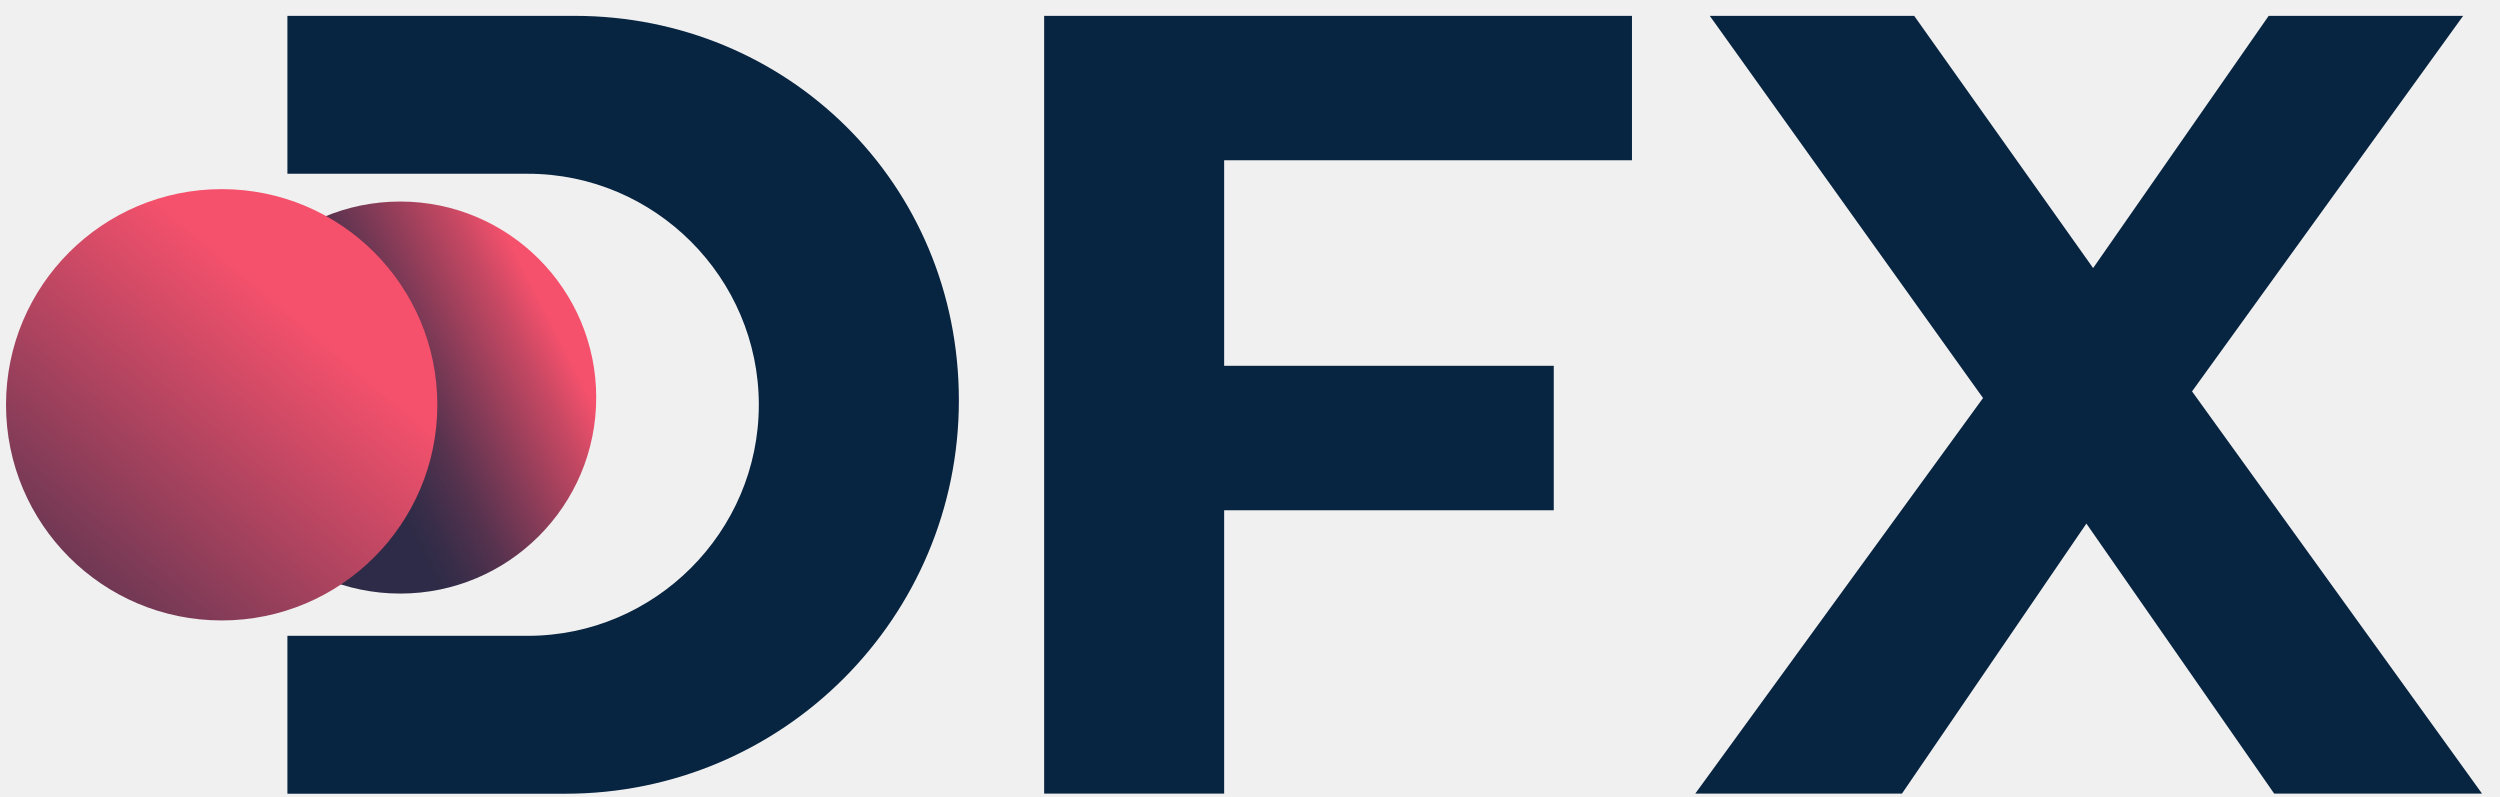
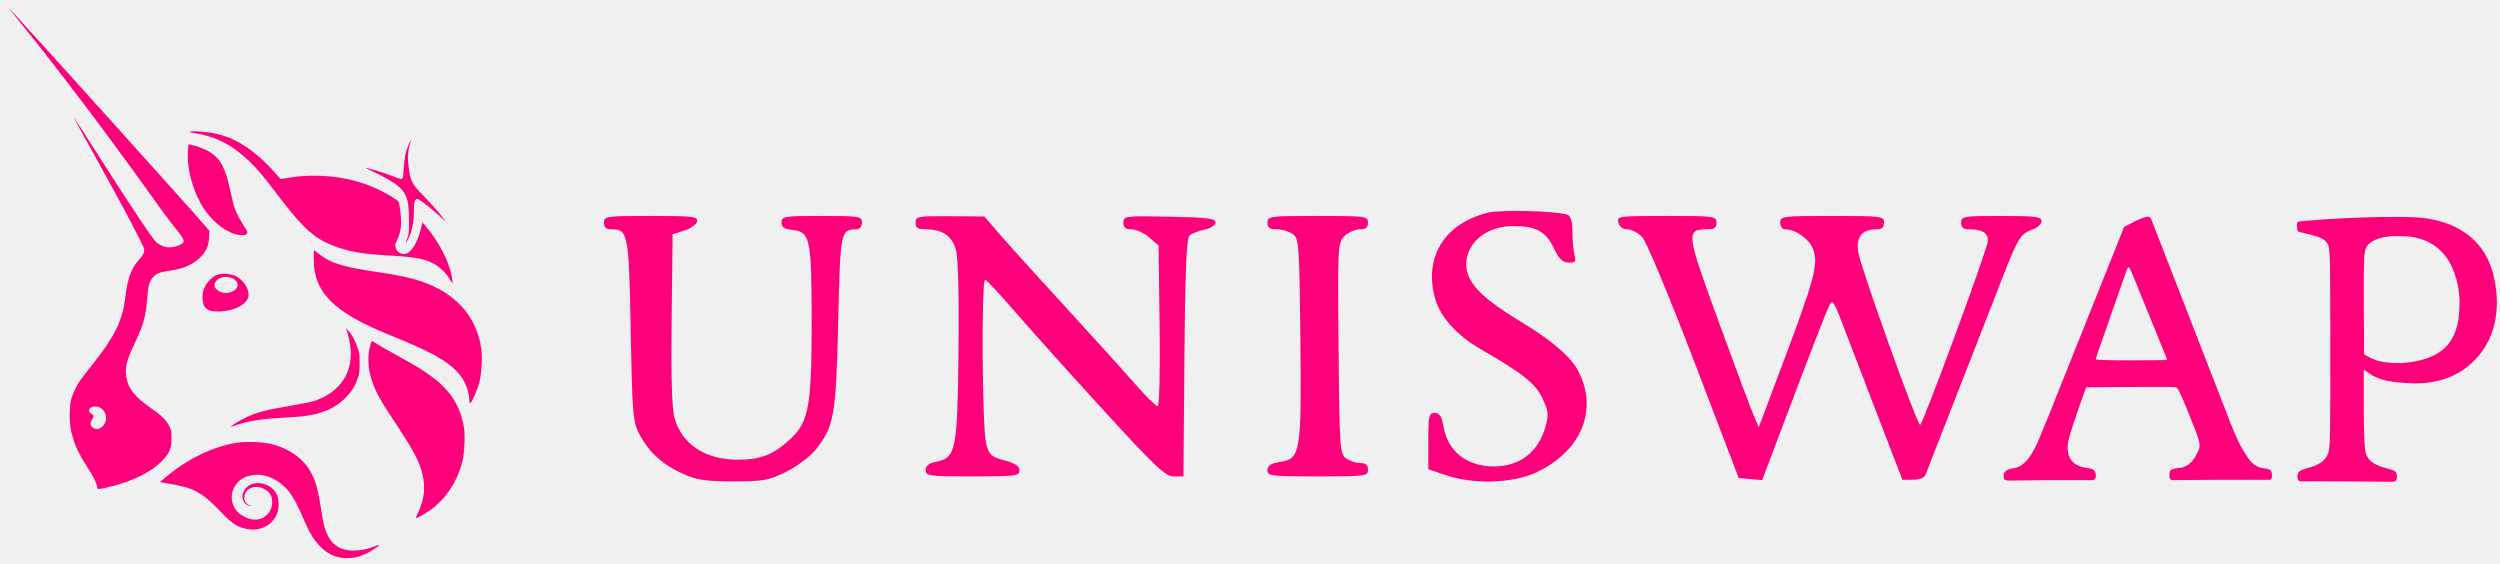
- <svg xmlns="http://www.w3.org/2000/svg" width="135" height="43" viewBox="0 0 135 43" fill="none">
-   <g clip-path="url(#clip0_9013_9403)">
-     <g clip-path="url(#clip1_9013_9403)">
-       <path fill-rule="evenodd" clip-rule="evenodd" d="M15.52 0.856H31.021C42.485 0.856 51.779 9.884 51.779 21.619C51.779 33.353 42.267 42.861 30.537 42.861H15.52V34.334H28.501C35.364 34.334 40.976 28.721 40.976 21.858C40.976 14.995 35.364 9.383 28.501 9.383H15.52V0.856ZM66.104 8.655V19.755H83.903V27.555H66.104V42.856H56.384V0.856H88.127V8.655H66.104ZM122.807 42.856L112.665 28.273L102.705 42.856H91.543L107.084 21.494L92.328 0.856H103.366L113.029 14.476L122.509 0.856H133.01L118.37 21.135L134.031 42.856H122.811H122.807Z" fill="#072440" />
-       <path d="M21.611 32.053C27.457 32.053 32.196 27.314 32.196 21.468C32.196 15.622 27.457 10.883 21.611 10.883C15.765 10.883 11.026 15.622 11.026 21.468C11.026 27.314 15.765 32.053 21.611 32.053Z" fill="url(#paint0_linear_9013_9403)" />
-       <path d="M11.971 33.504C18.402 33.504 23.616 28.29 23.616 21.858C23.616 15.427 18.402 10.213 11.971 10.213C5.539 10.213 0.325 15.427 0.325 21.858C0.325 28.29 5.539 33.504 11.971 33.504Z" fill="url(#paint1_linear_9013_9403)" />
-     </g>
+ <svg xmlns="http://www.w3.org/2000/svg" width="213" height="48" viewBox="0 0 213 48" fill="none">
+   <g clip-path="url(#clip0_8015_12013)">
+     <path fill-rule="evenodd" clip-rule="evenodd" d="M1.556 1.705C6.851 8.197 12.666 16.353 13.606 17.672C13.656 17.743 13.693 17.794 13.714 17.824C14.216 18.524 14.629 19.044 14.944 19.439C15.641 20.316 15.848 20.576 15.432 20.816C15.096 21.008 14.75 21.072 14.404 21.072C14.013 21.072 13.573 20.882 13.252 20.574C13.025 20.357 11.474 18.082 9.362 14.771C7.745 12.238 6.393 10.136 6.356 10.101C6.271 10.02 6.272 10.023 9.197 15.309C11.033 18.628 12.29 21.081 12.29 21.238C12.29 21.557 12.203 21.724 11.813 22.164C11.164 22.896 10.873 23.719 10.663 25.422C10.428 27.331 9.767 28.679 7.935 30.987C6.863 32.338 6.687 32.586 6.417 33.13C6.076 33.816 5.982 34.2 5.944 35.066C5.904 35.981 5.982 36.573 6.259 37.448C6.501 38.214 6.754 38.72 7.401 39.733C7.96 40.606 8.281 41.255 8.281 41.509C8.281 41.711 8.319 41.711 9.184 41.514C11.255 41.041 12.936 40.211 13.881 39.193C14.466 38.563 14.604 38.215 14.608 37.352C14.611 36.788 14.591 36.669 14.44 36.344C14.194 35.816 13.746 35.376 12.759 34.695C11.466 33.802 10.914 33.083 10.761 32.094C10.636 31.283 10.781 30.711 11.497 29.196C12.237 27.628 12.421 26.96 12.545 25.38C12.625 24.359 12.736 23.957 13.026 23.634C13.329 23.297 13.602 23.182 14.351 23.079C15.573 22.91 16.351 22.591 16.991 21.996C17.546 21.479 17.778 20.982 17.814 20.233L17.841 19.665L17.531 19.3C16.408 17.977 0.804 0.666 0.735 0.666C0.72 0.666 1.089 1.134 1.556 1.705ZM8.911 36.102C9.165 35.648 9.03 35.064 8.606 34.779C8.204 34.509 7.581 34.636 7.581 34.987C7.581 35.094 7.64 35.172 7.772 35.241C7.995 35.357 8.011 35.487 7.836 35.753C7.658 36.022 7.673 36.259 7.876 36.42C8.204 36.679 8.668 36.537 8.911 36.102ZM16.553 11.337C16.052 11.259 16.03 11.25 16.266 11.213C16.718 11.143 17.785 11.239 18.52 11.415C20.236 11.827 21.797 12.883 23.464 14.757L23.907 15.255L24.541 15.152C27.209 14.719 29.924 15.063 32.195 16.123C32.82 16.415 33.805 16.995 33.928 17.144C33.967 17.191 34.039 17.497 34.088 17.824C34.256 18.953 34.172 19.819 33.83 20.465C33.644 20.817 33.634 20.929 33.759 21.23C33.858 21.47 34.137 21.648 34.413 21.647C34.977 21.647 35.584 20.725 35.866 19.443L35.977 18.934L36.199 19.187C37.414 20.577 38.368 22.473 38.532 23.823L38.574 24.174L38.37 23.855C38.019 23.304 37.666 22.93 37.214 22.627C36.399 22.083 35.537 21.897 33.255 21.776C31.193 21.666 30.027 21.488 28.87 21.107C26.902 20.459 25.91 19.596 23.572 16.498C22.534 15.122 21.892 14.36 21.253 13.747C19.803 12.354 18.377 11.623 16.553 11.337ZM34.393 14.41C34.444 13.488 34.568 12.88 34.817 12.324C34.916 12.104 35.008 11.924 35.022 11.924C35.036 11.924 34.994 12.087 34.927 12.285C34.746 12.824 34.716 13.561 34.841 14.419C34.999 15.508 35.089 15.665 36.228 16.84C36.762 17.392 37.384 18.087 37.609 18.386L38.019 18.929L37.609 18.541C37.108 18.066 35.956 17.141 35.702 17.009C35.531 16.92 35.506 16.922 35.401 17.027C35.304 17.125 35.283 17.271 35.27 17.964C35.249 19.043 35.103 19.736 34.752 20.429C34.562 20.803 34.532 20.723 34.703 20.3C34.832 19.985 34.845 19.846 34.844 18.801C34.842 16.702 34.595 16.197 33.148 15.332C32.782 15.113 32.178 14.797 31.806 14.63C31.434 14.463 31.139 14.318 31.15 14.307C31.191 14.266 32.602 14.682 33.17 14.902C34.015 15.231 34.154 15.273 34.257 15.234C34.326 15.207 34.359 15.005 34.393 14.41ZM16.016 12.798C15.88 14.419 16.509 16.587 17.526 18.001C18.314 19.098 19.536 19.95 20.438 20.032C21.029 20.086 21.206 19.899 20.939 19.505C20.568 18.957 20.112 18.115 19.991 17.754C19.916 17.53 19.753 16.868 19.629 16.283C19.204 14.285 18.788 13.507 17.825 12.916C17.474 12.701 16.724 12.419 16.289 12.339L16.058 12.297L16.016 12.798ZM33.159 28.526C28.407 26.594 26.733 24.916 26.733 22.085C26.733 21.669 26.747 21.328 26.764 21.328C26.782 21.328 26.965 21.465 27.173 21.633C28.137 22.414 29.216 22.748 32.203 23.188C33.961 23.447 34.951 23.656 35.863 23.962C38.764 24.934 40.559 26.905 40.987 29.591C41.111 30.372 41.038 31.835 40.837 32.607C40.677 33.216 40.191 34.314 40.063 34.356C40.027 34.368 39.992 34.23 39.983 34.041C39.934 33.033 39.429 32.051 38.582 31.315C37.618 30.479 36.324 29.814 33.159 28.526ZM29.593 28.314C29.66 28.514 29.763 28.971 29.823 29.329C30.203 31.617 29.014 33.466 26.701 34.183C26.456 34.258 25.491 34.449 24.557 34.606C22.666 34.924 21.823 35.15 20.975 35.562C20.373 35.855 19.645 36.293 19.689 36.336C19.703 36.35 19.84 36.317 19.994 36.263C21.063 35.884 22.253 35.687 24.06 35.592C24.778 35.555 25.594 35.495 25.874 35.459C27.485 35.254 28.601 34.76 29.469 33.868C29.952 33.371 30.24 32.908 30.472 32.256C30.619 31.842 30.639 31.688 30.64 30.955C30.641 30.208 30.623 30.072 30.464 29.612C30.255 29.009 30.009 28.558 29.697 28.204L29.472 27.949L29.593 28.314ZM32.001 33.237C31.37 31.866 31.225 30.543 31.571 29.308C31.608 29.176 31.667 29.068 31.703 29.068C31.739 29.068 31.888 29.149 32.034 29.249C32.325 29.447 32.909 29.78 34.464 30.636C36.404 31.705 37.51 32.532 38.262 33.477C38.921 34.305 39.328 35.248 39.525 36.397C39.636 37.048 39.571 38.615 39.405 39.271C38.884 41.339 37.671 42.963 35.942 43.911C35.689 44.049 35.461 44.163 35.437 44.164C35.412 44.164 35.505 43.928 35.642 43.637C36.224 42.409 36.29 41.214 35.85 39.884C35.581 39.07 35.032 38.077 33.923 36.398C32.634 34.445 32.318 33.926 32.001 33.237ZM20.107 37.734C18.109 38.062 15.914 39.131 14.151 40.635L13.626 41.083L14.087 41.156C16.495 41.535 17.143 41.872 18.814 43.61C19.775 44.61 20.099 44.832 20.897 45.038C22.068 45.34 23.222 44.785 23.618 43.73C23.795 43.259 23.771 42.478 23.568 42.086C23.085 41.153 21.679 40.851 20.999 41.535C20.433 42.104 20.598 42.962 21.302 43.109C21.463 43.144 21.459 43.136 21.261 43.046C20.953 42.905 20.819 42.71 20.817 42.399C20.813 41.67 21.638 41.262 22.406 41.611C22.968 41.868 23.192 42.203 23.192 42.789C23.192 43.693 22.43 44.374 21.544 44.263C21.07 44.203 20.491 43.897 20.18 43.543C19.398 42.65 19.703 41.241 20.794 40.7C21.625 40.289 22.73 40.39 23.586 40.957C24.57 41.608 24.989 42.203 25.836 44.155C26.112 44.791 26.467 45.507 26.625 45.746C27.428 46.96 28.39 47.555 29.549 47.555C30.188 47.555 30.669 47.437 31.273 47.132C31.723 46.905 32.36 46.475 32.314 46.428C32.301 46.415 32.115 46.474 31.9 46.559C30.635 47.057 29.349 47.023 28.602 46.47C28.131 46.123 27.752 45.43 27.557 44.564C27.523 44.414 27.412 43.752 27.309 43.093C27.05 41.421 26.8 40.67 26.219 39.808C25.624 38.926 24.48 38.186 23.202 37.855C22.404 37.649 20.969 37.593 20.107 37.734ZM17.308 24.813C17.481 24.169 18.038 23.555 18.612 23.377C18.977 23.264 19.731 23.336 20.085 23.518C20.772 23.871 21.271 24.674 21.163 25.255C21.031 25.962 19.895 26.528 18.589 26.537C17.921 26.542 17.675 26.451 17.42 26.108C17.262 25.895 17.203 25.206 17.308 24.813ZM19.91 23.77C20.252 23.981 20.34 24.294 20.139 24.583C20 24.782 19.571 24.971 19.257 24.971C18.785 24.971 18.27 24.633 18.27 24.323C18.27 23.701 19.257 23.367 19.91 23.77ZM122.31 25.553C121.244 22.008 123.002 19.067 126.752 18.122C127.828 17.851 132.698 17.974 133.532 18.293C133.838 18.41 133.972 18.859 133.975 19.781C133.977 20.508 134.056 21.391 134.15 21.742C134.294 22.276 134.21 22.381 133.647 22.372C133.138 22.364 132.83 22.066 132.4 21.163C131.714 19.721 130.882 19.263 128.945 19.257C126.471 19.25 124.662 20.916 124.956 22.927C125.148 24.237 126.456 25.525 129.392 27.296C132.186 28.981 133.816 30.366 134.465 31.608C136.202 34.926 134.719 38.478 130.849 40.267C128.862 41.186 125.533 41.281 123.192 40.486L121.693 39.977V37.581C121.693 35.412 121.745 35.186 122.239 35.186C122.653 35.186 122.831 35.459 122.977 36.316C123.338 38.445 124.956 39.738 127.261 39.738C129.519 39.738 131.097 38.504 131.702 36.267C131.959 35.315 131.915 34.963 131.404 33.912C130.792 32.652 129.738 31.815 126.158 29.75C124.171 28.604 122.767 27.072 122.31 25.553ZM52.134 19.538C51.645 19.538 51.455 19.378 51.455 18.968C51.455 18.427 51.645 18.399 55.473 18.399C59.026 18.399 59.48 18.453 59.399 18.861C59.348 19.114 58.857 19.466 58.307 19.643L57.308 19.964L57.222 27.219C57.165 32.06 57.246 34.853 57.464 35.612C58.112 37.87 60.089 39.169 62.879 39.169C64.82 39.169 65.955 38.715 67.38 37.367C68.913 35.917 69.158 34.54 69.153 27.381C69.148 20.32 69.025 19.737 67.509 19.591C66.819 19.524 66.587 19.363 66.587 18.951C66.587 18.436 66.815 18.399 70.014 18.399C73.249 18.399 73.44 18.431 73.44 18.968C73.44 19.319 73.248 19.539 72.94 19.542C71.618 19.553 71.594 19.679 71.415 27.422C71.231 35.462 71.058 36.414 69.429 38.384C68.959 38.952 67.838 39.777 66.939 40.218C65.472 40.935 65.006 41.017 62.447 41.013C60.089 41.008 59.344 40.894 58.164 40.357C56.443 39.574 55.323 38.559 54.498 37.035C53.922 35.971 53.872 35.395 53.739 28.187C53.586 19.935 53.512 19.538 52.134 19.538ZM78.851 19.538C78.199 19.538 78.008 19.409 78.008 18.968C78.008 18.435 78.191 18.401 80.935 18.423L83.861 18.446L85.262 20.059C86.031 20.946 88.541 23.72 90.838 26.224C93.135 28.727 95.772 31.64 96.698 32.696C97.624 33.753 98.496 34.617 98.635 34.617C98.778 34.617 98.85 31.633 98.799 27.763L98.709 20.91L97.907 20.224C97.467 19.846 96.793 19.538 96.409 19.538C95.898 19.538 95.711 19.383 95.711 18.96C95.711 18.405 95.856 18.386 99.636 18.463C102.851 18.527 103.562 18.617 103.562 18.957C103.562 19.199 103.165 19.453 102.608 19.567C102.083 19.674 101.505 19.909 101.323 20.09C101.089 20.324 100.969 23.344 100.911 30.505L100.829 40.591H100.002C99.289 40.591 98.441 39.79 93.908 34.83C91.011 31.661 87.63 27.895 86.394 26.461C85.158 25.027 84.05 23.842 83.933 23.829C83.601 23.792 83.681 36.606 84.02 37.822C84.285 38.77 84.466 38.934 85.59 39.233C86.494 39.474 86.859 39.718 86.859 40.081C86.859 40.548 86.515 40.591 82.862 40.591C79.144 40.591 78.865 40.554 78.865 40.058C78.865 39.695 79.134 39.471 79.709 39.356C81.452 39.009 81.568 38.458 81.665 30.028C81.72 25.308 81.64 22.004 81.453 21.313C81.124 20.096 80.305 19.538 78.851 19.538ZM108.79 19.538C108.179 19.538 107.988 19.402 107.988 18.968C107.988 18.425 108.179 18.399 112.271 18.399C116.363 18.399 116.554 18.425 116.554 18.968C116.554 19.386 116.363 19.538 115.84 19.538C115.447 19.538 114.864 19.799 114.544 20.118C113.978 20.682 113.963 20.962 114.044 29.672C114.122 38.176 114.156 38.668 114.681 39.05C114.986 39.272 115.532 39.453 115.894 39.453C116.363 39.453 116.554 39.617 116.554 40.023C116.554 40.566 116.363 40.591 112.271 40.591C108.276 40.591 107.988 40.556 107.988 40.059C107.988 39.658 108.268 39.481 109.119 39.346C110.809 39.077 110.895 38.525 110.79 28.69C110.706 20.813 110.67 20.322 110.146 19.941C109.841 19.719 109.231 19.538 108.79 19.538ZM138.665 19.538C138.275 19.538 137.978 19.321 137.885 18.968C137.741 18.418 137.877 18.399 141.992 18.399C146.058 18.399 146.248 18.425 146.248 18.968C146.248 19.406 146.058 19.538 145.426 19.538C143.629 19.538 143.669 19.863 146.39 27.304C147.774 31.091 149.119 34.689 149.377 35.299L149.847 36.407L152.028 30.604C154.595 23.773 154.928 22.51 154.492 21.264C154.188 20.396 153.007 19.538 152.116 19.538C151.864 19.538 151.673 19.293 151.673 18.968C151.673 18.424 151.864 18.399 156.099 18.399C160.334 18.399 160.524 18.424 160.524 18.968C160.524 19.373 160.334 19.538 159.865 19.538C158.665 19.538 158.135 20.175 158.308 21.415C158.485 22.691 163.396 36.402 163.602 36.197C163.937 35.863 169.375 21.103 169.375 20.527C169.375 19.838 168.891 19.538 167.782 19.538C167.282 19.538 167.091 19.381 167.091 18.968C167.091 18.431 167.282 18.399 170.518 18.399C173.424 18.399 173.944 18.467 173.944 18.841C173.944 19.084 173.588 19.406 173.153 19.557C172.174 19.897 171.928 20.285 170.7 23.429C170.161 24.809 168.474 29.13 166.95 33.029C165.427 36.929 164.115 40.29 164.035 40.498C163.955 40.706 163.483 40.876 162.985 40.876H162.082L160.031 35.541C158.903 32.608 157.57 29.132 157.069 27.817C156.211 25.565 156.139 25.467 155.816 26.11C155.628 26.486 154.273 29.968 152.805 33.848L150.136 40.904L149.14 40.819L148.143 40.734L144.344 30.798C142.221 25.247 140.269 20.57 139.92 20.2C139.577 19.835 139.012 19.538 138.665 19.538ZM195.756 19.658C195.708 19.55 195.708 19.162 195.708 19.162C195.708 19.162 195.698 19.022 195.756 18.947C195.815 18.872 195.836 18.87 196.046 18.85L196.048 18.85C196.819 18.777 198.365 18.654 199.656 18.597C199.774 18.592 199.906 18.586 200.048 18.58L200.051 18.579L200.053 18.579L200.054 18.579C201.475 18.515 204.017 18.429 205.764 18.516C209.116 18.683 211.501 20.304 212.313 22.982C213.126 25.659 212.696 28.173 211.589 29.773C210.481 31.373 208.619 32.75 205.523 32.66C202.967 32.587 202.284 32.108 201.737 31.726C201.622 31.645 201.512 31.568 201.393 31.501V34.916C201.42 37.245 201.439 38.363 201.62 38.777C201.863 39.335 202.412 39.678 203.482 39.941C203.482 39.941 203.966 40.055 204.091 40.176C204.216 40.297 204.216 40.566 204.216 40.566C204.216 40.566 204.241 40.817 204.141 40.945C204.041 41.073 203.847 41.047 203.847 41.047L199.108 41.009L196.251 41.002C196.251 41.002 195.951 41.059 195.838 40.938C195.726 40.818 195.736 40.566 195.736 40.566C195.736 40.566 195.761 40.295 195.892 40.174C196.023 40.053 196.511 39.917 196.511 39.917C197.613 39.608 198.091 39.28 198.341 38.664C198.542 38.167 198.543 37.245 198.541 29.723C198.539 22.589 198.529 21.258 198.365 20.876C198.123 20.309 197.517 20.159 196.654 19.945L196.654 19.945C196.483 19.903 196.301 19.858 196.111 19.807C196.111 19.807 195.804 19.766 195.756 19.658ZM209.555 25.479C209.555 26.649 209.534 28.48 208.289 29.651C207.044 30.821 204.592 31.142 202.927 30.816C202.403 30.713 202.103 30.555 201.872 30.433L201.848 30.421L201.422 30.196L201.398 26.086C201.382 23.511 201.409 21.833 201.47 21.594C201.525 20.236 203.528 20.067 204.507 20.117C208.694 20.117 209.433 23.645 209.555 25.479ZM182.609 18.559C182.609 18.559 182.404 18.637 182.094 18.755L180.976 19.332L180.171 21.342C179.728 22.447 178.918 24.477 178.371 25.851C177.375 28.355 176.717 30 176.024 31.717C175.821 32.222 175.206 33.76 174.658 35.135C174.11 36.509 173.562 37.817 173.441 38.042C173.42 38.079 173.399 38.119 173.376 38.161C173.07 38.737 172.538 39.738 171.598 39.889C171.598 39.889 171.081 39.94 170.889 40.129C170.698 40.318 170.717 40.473 170.717 40.473V40.711C170.717 40.711 170.734 40.827 170.842 40.884C170.951 40.942 171.098 40.945 171.098 40.945L174.536 40.906H178.09C178.09 40.906 178.342 40.935 178.439 40.855C178.536 40.774 178.562 40.655 178.562 40.655V40.404C178.562 40.404 178.513 40.132 178.372 40.026C178.231 39.92 177.704 39.847 177.704 39.847C176.281 39.66 176.036 38.584 176.212 37.617C176.298 37.141 176.87 35.382 177.514 33.612L177.737 33L181.46 32.971C183.509 32.956 185.277 32.966 185.39 32.995C185.552 33.036 185.778 33.495 186.443 35.132C187.449 37.612 187.53 37.914 187.307 38.378C187.293 38.406 187.279 38.438 187.263 38.471C187.054 38.92 186.648 39.792 185.625 39.88C185.625 39.88 185.082 39.899 184.947 40.062C184.812 40.224 184.841 40.411 184.841 40.411V40.659C184.841 40.659 184.877 40.805 184.947 40.862C185.017 40.92 185.134 40.905 185.134 40.905L188.515 40.881L193.266 40.881C193.266 40.881 193.453 40.901 193.504 40.829C193.554 40.757 193.565 40.673 193.565 40.673V40.343C193.565 40.343 193.544 40.168 193.453 40.071C193.361 39.975 192.745 39.873 192.745 39.873C191.958 39.746 191.566 39.096 191.274 38.612C191.2 38.489 191.132 38.376 191.065 38.286C190.93 38.101 190.447 37.091 190.068 36.119C189.69 35.147 188.836 32.952 188.171 31.24C187.506 29.529 186.578 27.142 186.109 25.936C185.64 24.729 184.748 22.434 184.127 20.835C184.025 20.572 183.934 20.337 183.852 20.126L183.852 20.125C183.436 19.051 183.268 18.617 183.222 18.559C183.072 18.368 182.609 18.559 182.609 18.559ZM182.387 25.093C182.237 24.729 181.973 24.075 181.801 23.64C181.487 22.85 181.368 22.668 181.271 22.831C181.243 22.878 181.045 23.419 180.832 24.031C179.454 27.997 178.83 29.783 178.705 30.12C178.627 30.331 178.562 30.549 178.562 30.604C178.562 30.668 179.683 30.704 181.604 30.704C183.276 30.704 184.645 30.684 184.645 30.658C184.645 30.633 184.496 30.254 184.313 29.817C184.131 29.379 183.684 28.287 183.321 27.389C182.958 26.491 182.537 25.458 182.387 25.093Z" fill="#FF007A" />
  </g>
  <defs>
-     <linearGradient id="paint0_linear_9013_9403" x1="30.494" y1="16.835" x2="11.68" y2="26.538" gradientUnits="userSpaceOnUse">
-       <stop offset="0.04" stop-color="#F5516C" />
-       <stop offset="0.14" stop-color="#C74863" />
-       <stop offset="0.31" stop-color="#853B57" />
-       <stop offset="0.44" stop-color="#55324E" />
-       <stop offset="0.55" stop-color="#382D49" />
-       <stop offset="0.61" stop-color="#2D2B47" />
-     </linearGradient>
-     <linearGradient id="paint1_linear_9013_9403" x1="19.073" y1="13.393" x2="4.1" y2="31.233" gradientUnits="userSpaceOnUse">
-       <stop offset="0.2" stop-color="#F5516C" />
-       <stop offset="1" stop-color="#6B3753" />
-     </linearGradient>
-     <clipPath id="clip0_9013_9403">
-       <rect width="135" height="43" fill="white" />
-     </clipPath>
-     <clipPath id="clip1_9013_9403">
-       <rect width="135" height="43" fill="white" />
+     <clipPath id="clip0_8015_12013">
+       <rect width="212" height="46.889" fill="white" transform="translate(0.734276 0.665771)" />
    </clipPath>
  </defs>
</svg>
